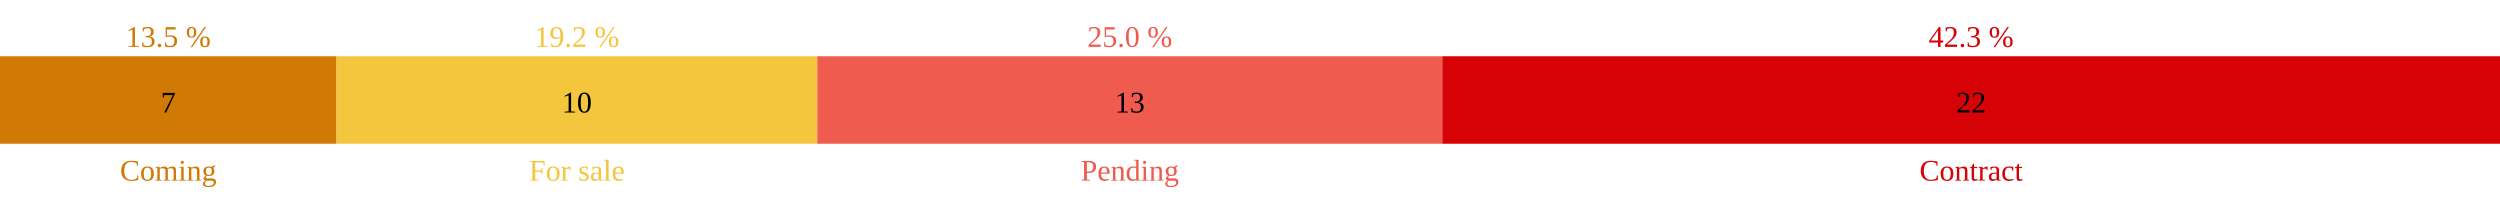
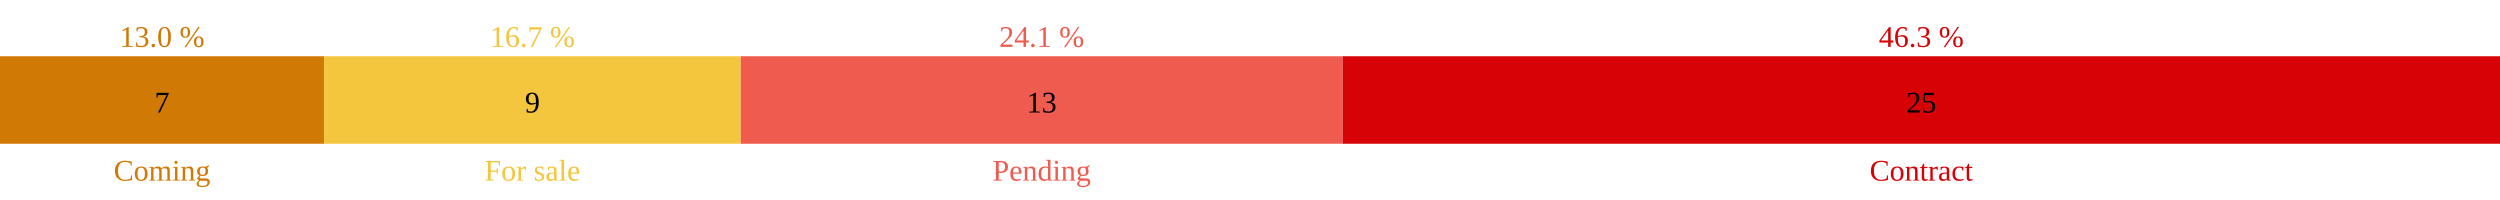
<svg xmlns="http://www.w3.org/2000/svg" width="1000" height="80">
-   <rect class="rect-stacked" x="0" y="22.5" height="35" width="134.615" style="fill: #d17905;" />
-   <rect class="rect-stacked" x="134.615" y="22.5" height="35" width="192.308" style="fill: #f4c63d;" />
-   <rect class="rect-stacked" x="326.923" y="22.5" height="35" width="250" style="fill: #f05b4f;" />
-   <rect class="rect-stacked" x="576.923" y="22.5" height="35" width="423.077" style="fill: #d70206;" />
-   <text class="text-value" text-anchor="middle" x="67.308" y="45">7</text>
-   <text class="text-value" text-anchor="middle" x="230.769" y="45">10</text>
-   <text class="text-value" text-anchor="middle" x="451.923" y="45">13</text>
-   <text class="text-value" text-anchor="middle" x="788.462" y="45">22</text>
-   <text class="text-percent" text-anchor="middle" x="67.308" y="18.75" style="fill: #d17905;">13.5 %</text>
-   <text class="text-percent" text-anchor="middle" x="230.769" y="18.75" style="fill: #f4c63d;">19.2 %</text>
-   <text class="text-percent" text-anchor="middle" x="451.923" y="18.75" style="fill: #f05b4f;">25.0 %</text>
-   <text class="text-percent" text-anchor="middle" x="788.462" y="18.75" style="fill: #d70206;">42.3 %</text>
-   <text class="text-label" text-anchor="middle" x="67.308" y="72.25" style="fill: #d17905;">Coming</text>
-   <text class="text-label" text-anchor="middle" x="230.769" y="72.25" style="fill: #f4c63d;">For sale</text>
-   <text class="text-label" text-anchor="middle" x="451.923" y="72.25" style="fill: #f05b4f;">Pending</text>
-   <text class="text-label" text-anchor="middle" x="788.462" y="72.25" style="fill: #d70206;">Contract</text>
+   <rect class="rect-stacked" x="0" y="22.5" height="35" width="129.63" style="fill: #d17905;" />
+   <rect class="rect-stacked" x="129.63" y="22.5" height="35" width="166.667" style="fill: #f4c63d;" />
+   <rect class="rect-stacked" x="296.296" y="22.5" height="35" width="240.741" style="fill: #f05b4f;" />
+   <rect class="rect-stacked" x="537.037" y="22.5" height="35" width="462.963" style="fill: #d70206;" />
+   <text class="text-value" text-anchor="middle" x="64.815" y="45">7</text>
+   <text class="text-value" text-anchor="middle" x="212.963" y="45">9</text>
+   <text class="text-value" text-anchor="middle" x="416.667" y="45">13</text>
+   <text class="text-value" text-anchor="middle" x="768.519" y="45">25</text>
+   <text class="text-percent" text-anchor="middle" x="64.815" y="18.75" style="fill: #d17905;">13.0 %</text>
+   <text class="text-percent" text-anchor="middle" x="212.963" y="18.75" style="fill: #f4c63d;">16.7 %</text>
+   <text class="text-percent" text-anchor="middle" x="416.667" y="18.75" style="fill: #f05b4f;">24.1 %</text>
+   <text class="text-percent" text-anchor="middle" x="768.519" y="18.75" style="fill: #d70206;">46.3 %</text>
+   <text class="text-label" text-anchor="middle" x="64.815" y="72.25" style="fill: #d17905;">Coming</text>
+   <text class="text-label" text-anchor="middle" x="212.963" y="72.25" style="fill: #f4c63d;">For sale</text>
+   <text class="text-label" text-anchor="middle" x="416.667" y="72.25" style="fill: #f05b4f;">Pending</text>
+   <text class="text-label" text-anchor="middle" x="768.519" y="72.25" style="fill: #d70206;">Contract</text>
</svg>
